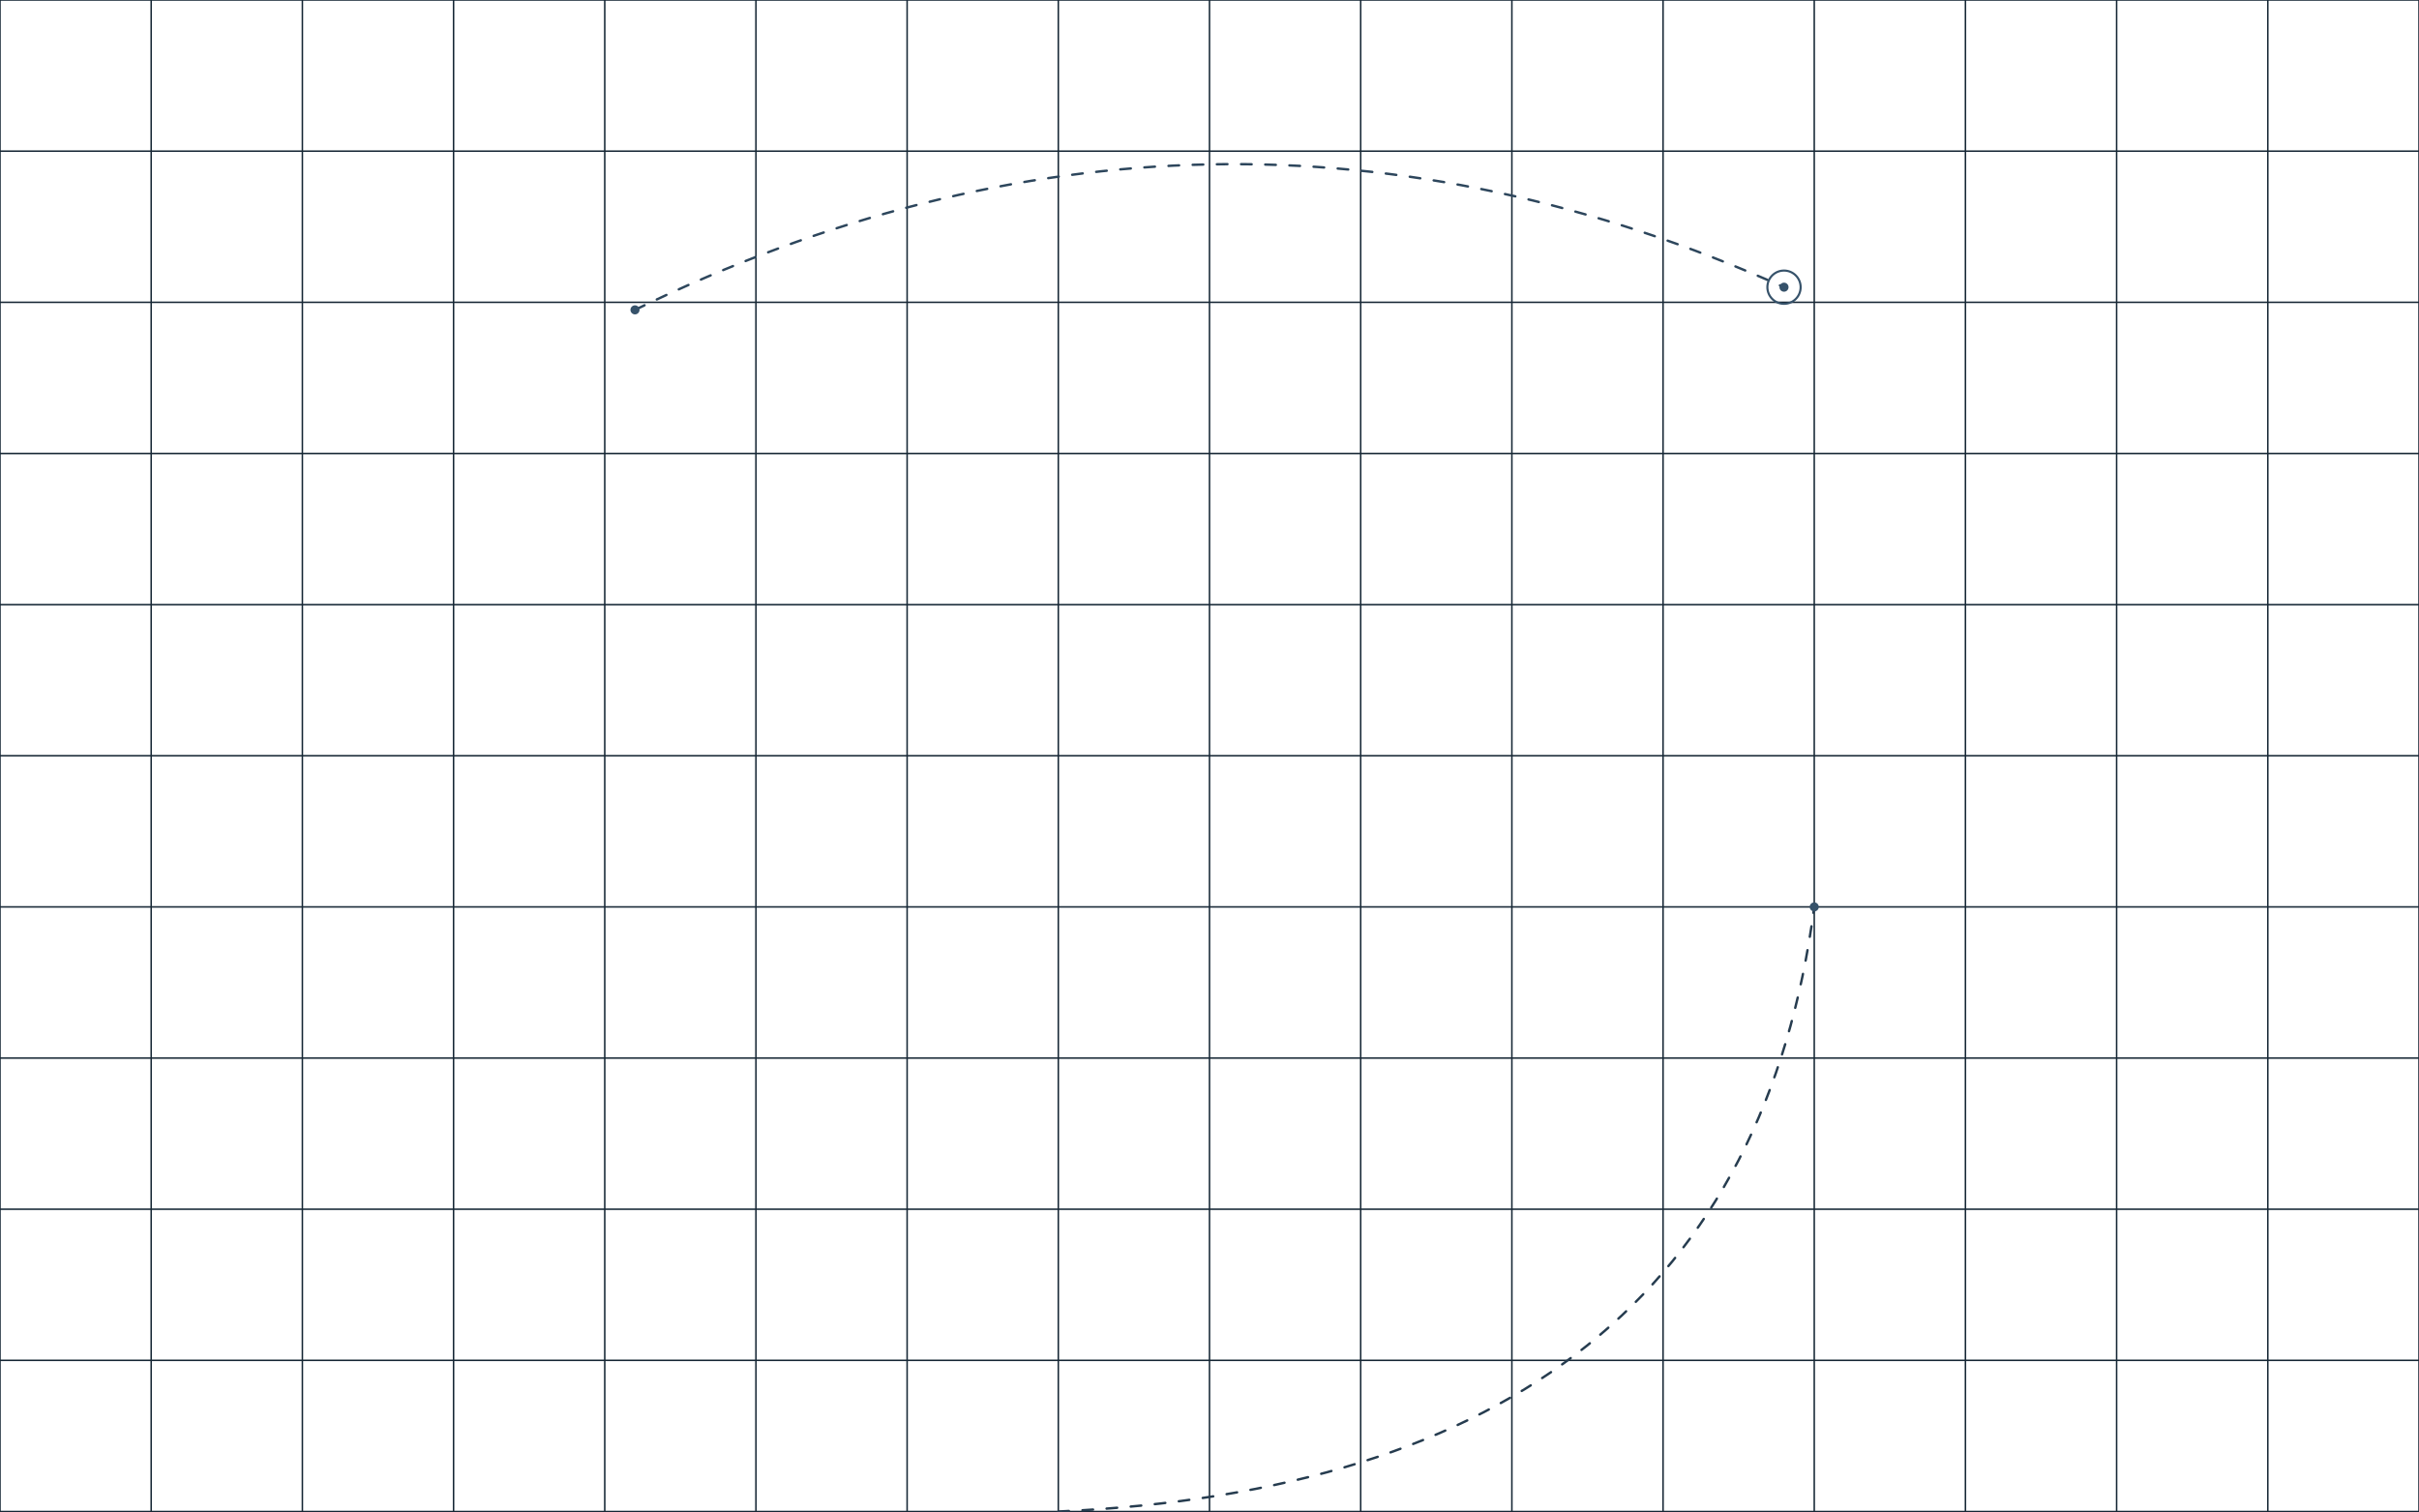
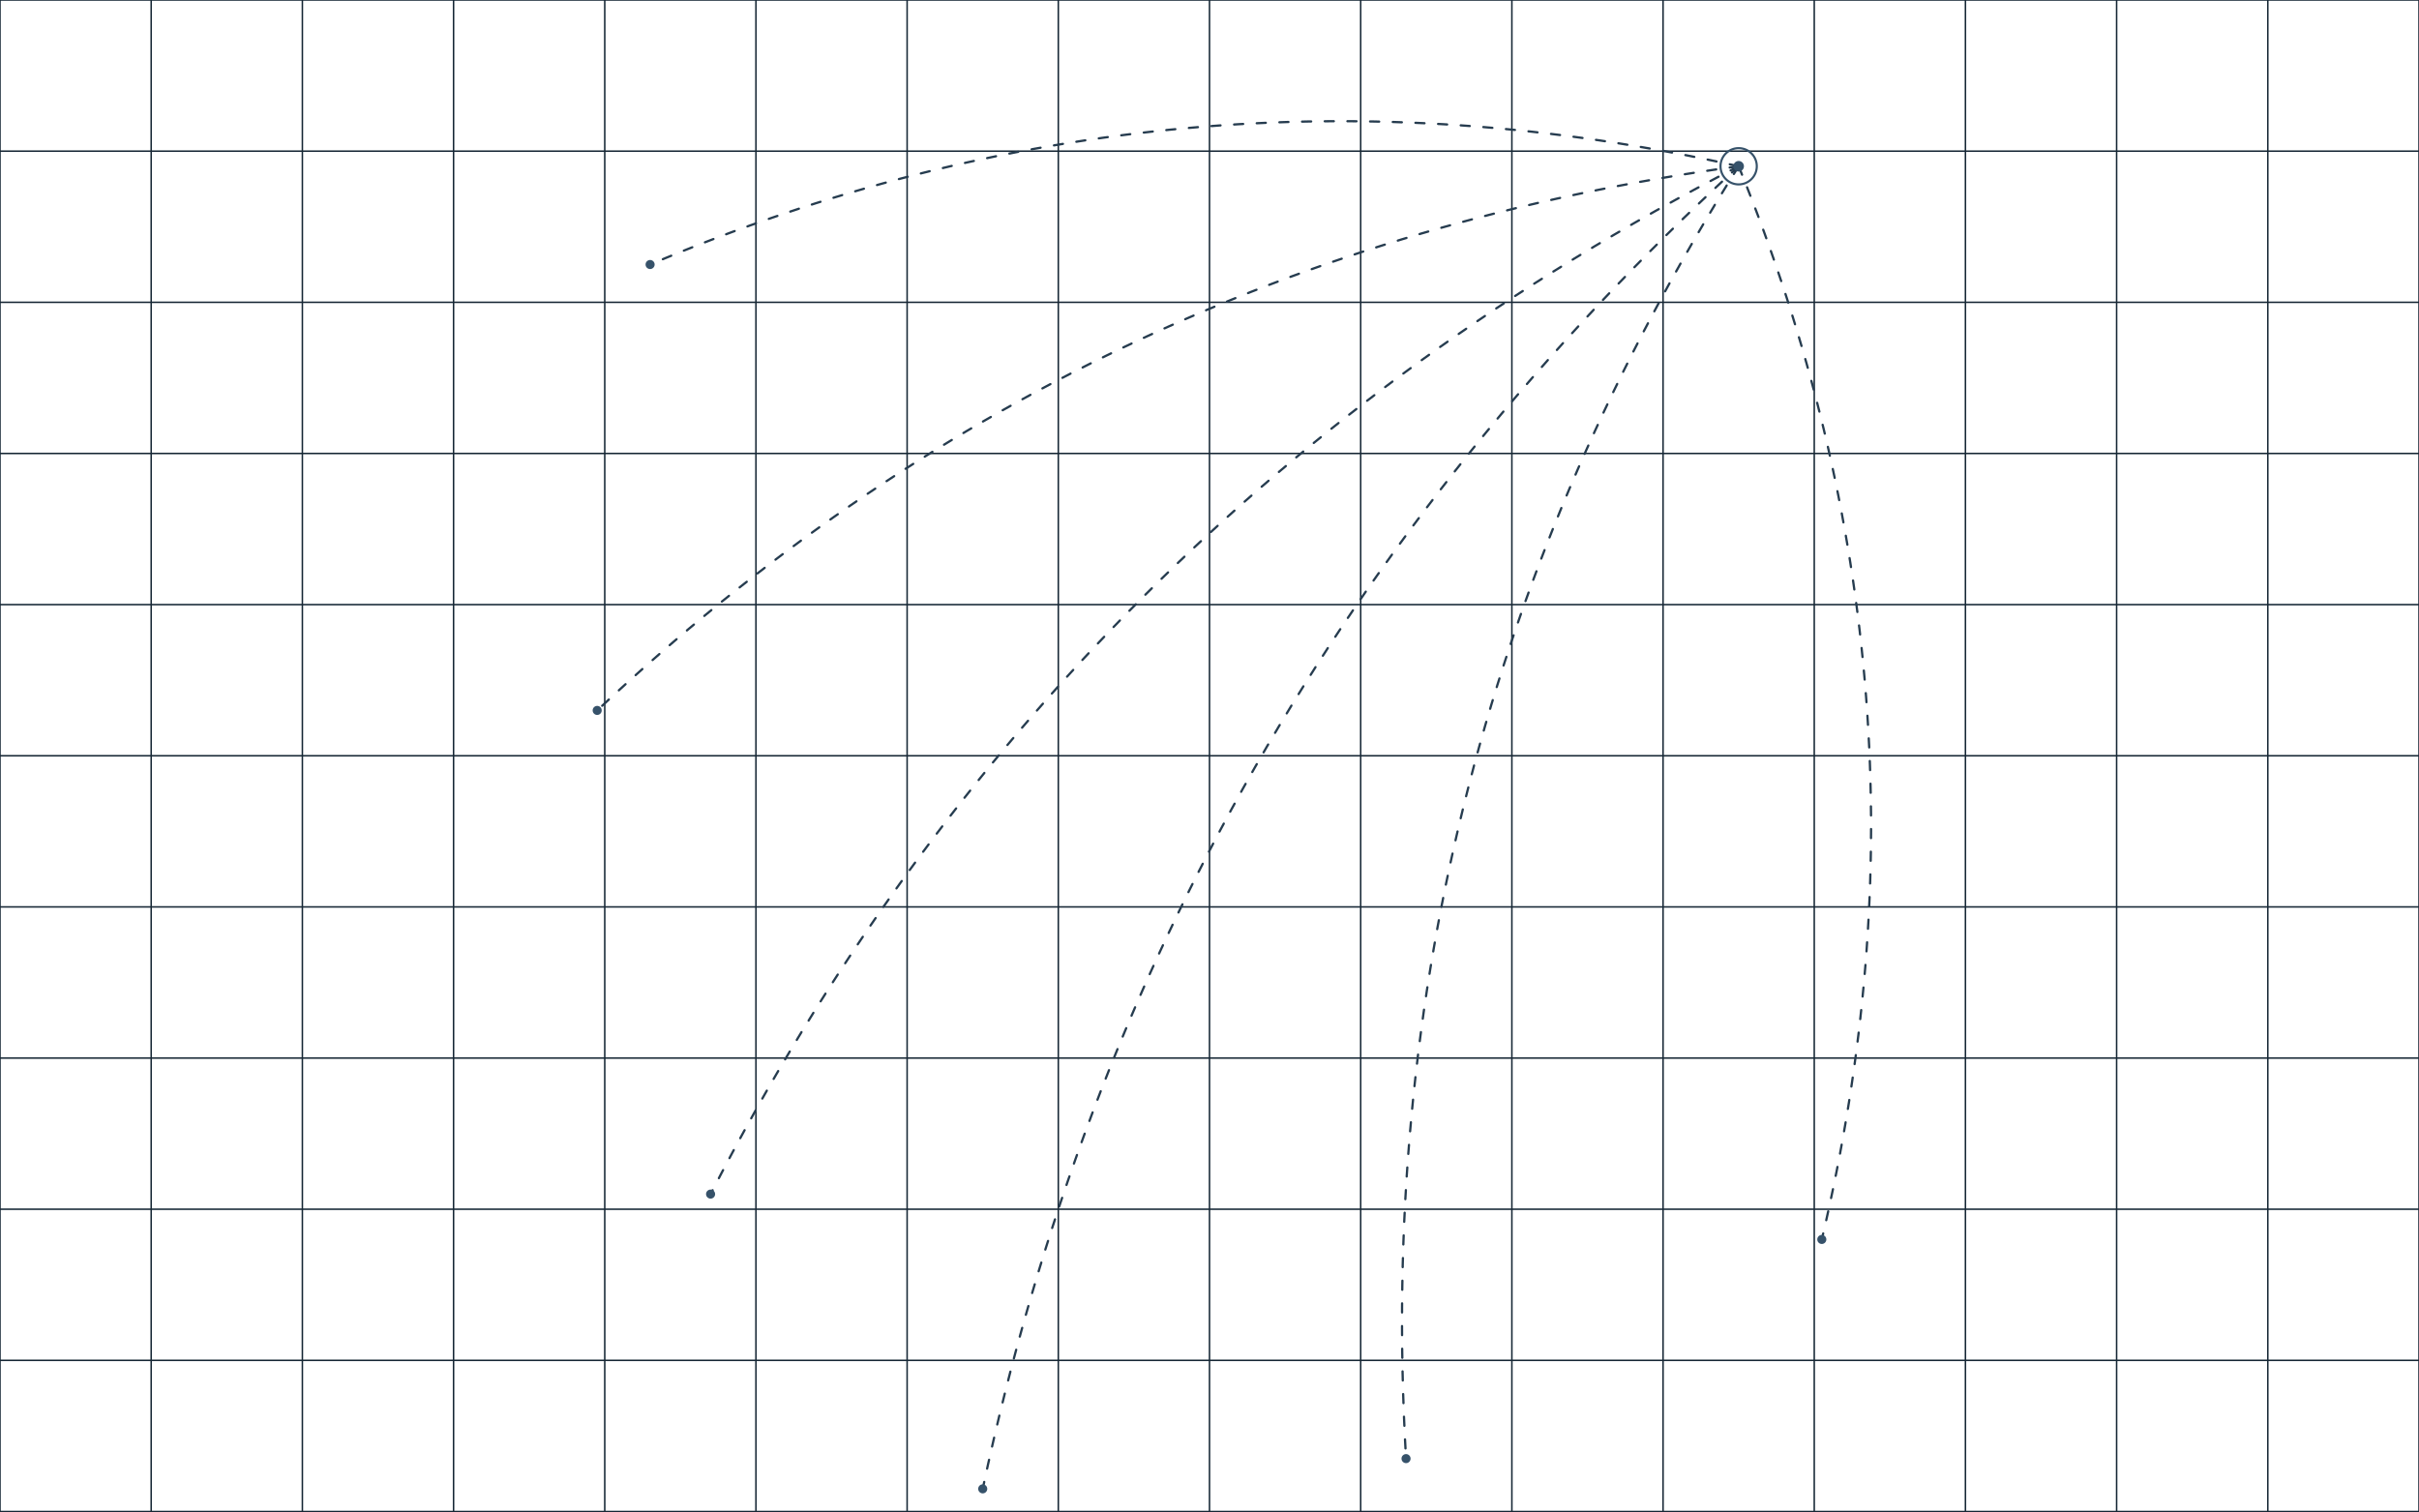
<svg xmlns="http://www.w3.org/2000/svg" viewBox="0 0 1600 1000" width="1600" height="1000" fill="none">
  <path d="M0 0V1000M100 0V1000M200 0V1000M300 0V1000M400 0V1000M500 0V1000M600 0V1000M700 0V1000M800 0V1000M900 0V1000M1000 0V1000M1100 0V1000M1200 0V1000M1300 0V1000M1400 0V1000M1500 0V1000M1600 0V1000M0 0H1600M0 100H1600M0 200H1600M0 300H1600M0 400H1600M0 500H1600M0 600H1600M0 700H1600M0 800H1600M0 900H1600M0 1000H1600" stroke="#162735" stroke-width="1" />
-   <path d="M420 205 Q 800 20 1180 190" stroke="#2D465C" stroke-width="1.6" stroke-dasharray="7 9" stroke-linecap="round" />
-   <path d="M700 1000 Q 1150 980 1200 600" stroke="#263C4F" stroke-width="1.6" stroke-dasharray="7 9" stroke-linecap="round" />
-   <circle cx="420" cy="205" r="3" fill="#36526A" />
-   <circle cx="1200" cy="600" r="3" fill="#36526A" />
-   <circle cx="1180" cy="190" r="3" fill="#36526A" />
-   <circle cx="1180" cy="190" r="11" stroke="#36526A" stroke-width="1.4" />
+   <path d="M1150 110 Q 780 27 430 175" stroke="#263C4F" stroke-width="1.5" stroke-dasharray="6 9" stroke-linecap="round" />
+   <path d="M1150 110 Q 715 169 395 470" stroke="#263C4F" stroke-width="1.5" stroke-dasharray="6 9" stroke-linecap="round" />
+   <path d="M1150 110 Q 701 341 470 790" stroke="#263C4F" stroke-width="1.5" stroke-dasharray="6 9" stroke-linecap="round" />
+   <path d="M1150 110 Q 760 468 650 985" stroke="#263C4F" stroke-width="1.5" stroke-dasharray="6 9" stroke-linecap="round" />
+   <path d="M1150 110 Q 903 502 930 965" stroke="#263C4F" stroke-width="1.5" stroke-dasharray="6 9" stroke-linecap="round" />
+   <path d="M1150 110 Q 1291 456 1205 820" stroke="#263C4F" stroke-width="1.5" stroke-dasharray="6 9" stroke-linecap="round" />
+   <circle cx="430" cy="175" r="3" fill="#36526A" />
+   <circle cx="395" cy="470" r="3" fill="#36526A" />
+   <circle cx="470" cy="790" r="3" fill="#36526A" />
+   <circle cx="650" cy="985" r="3" fill="#36526A" />
+   <circle cx="930" cy="965" r="3" fill="#36526A" />
+   <circle cx="1205" cy="820" r="3" fill="#36526A" />
+   <circle cx="1150" cy="110" r="3.5" fill="#36526A" />
+   <circle cx="1150" cy="110" r="12" stroke="#36526A" stroke-width="1.4" />
</svg>
